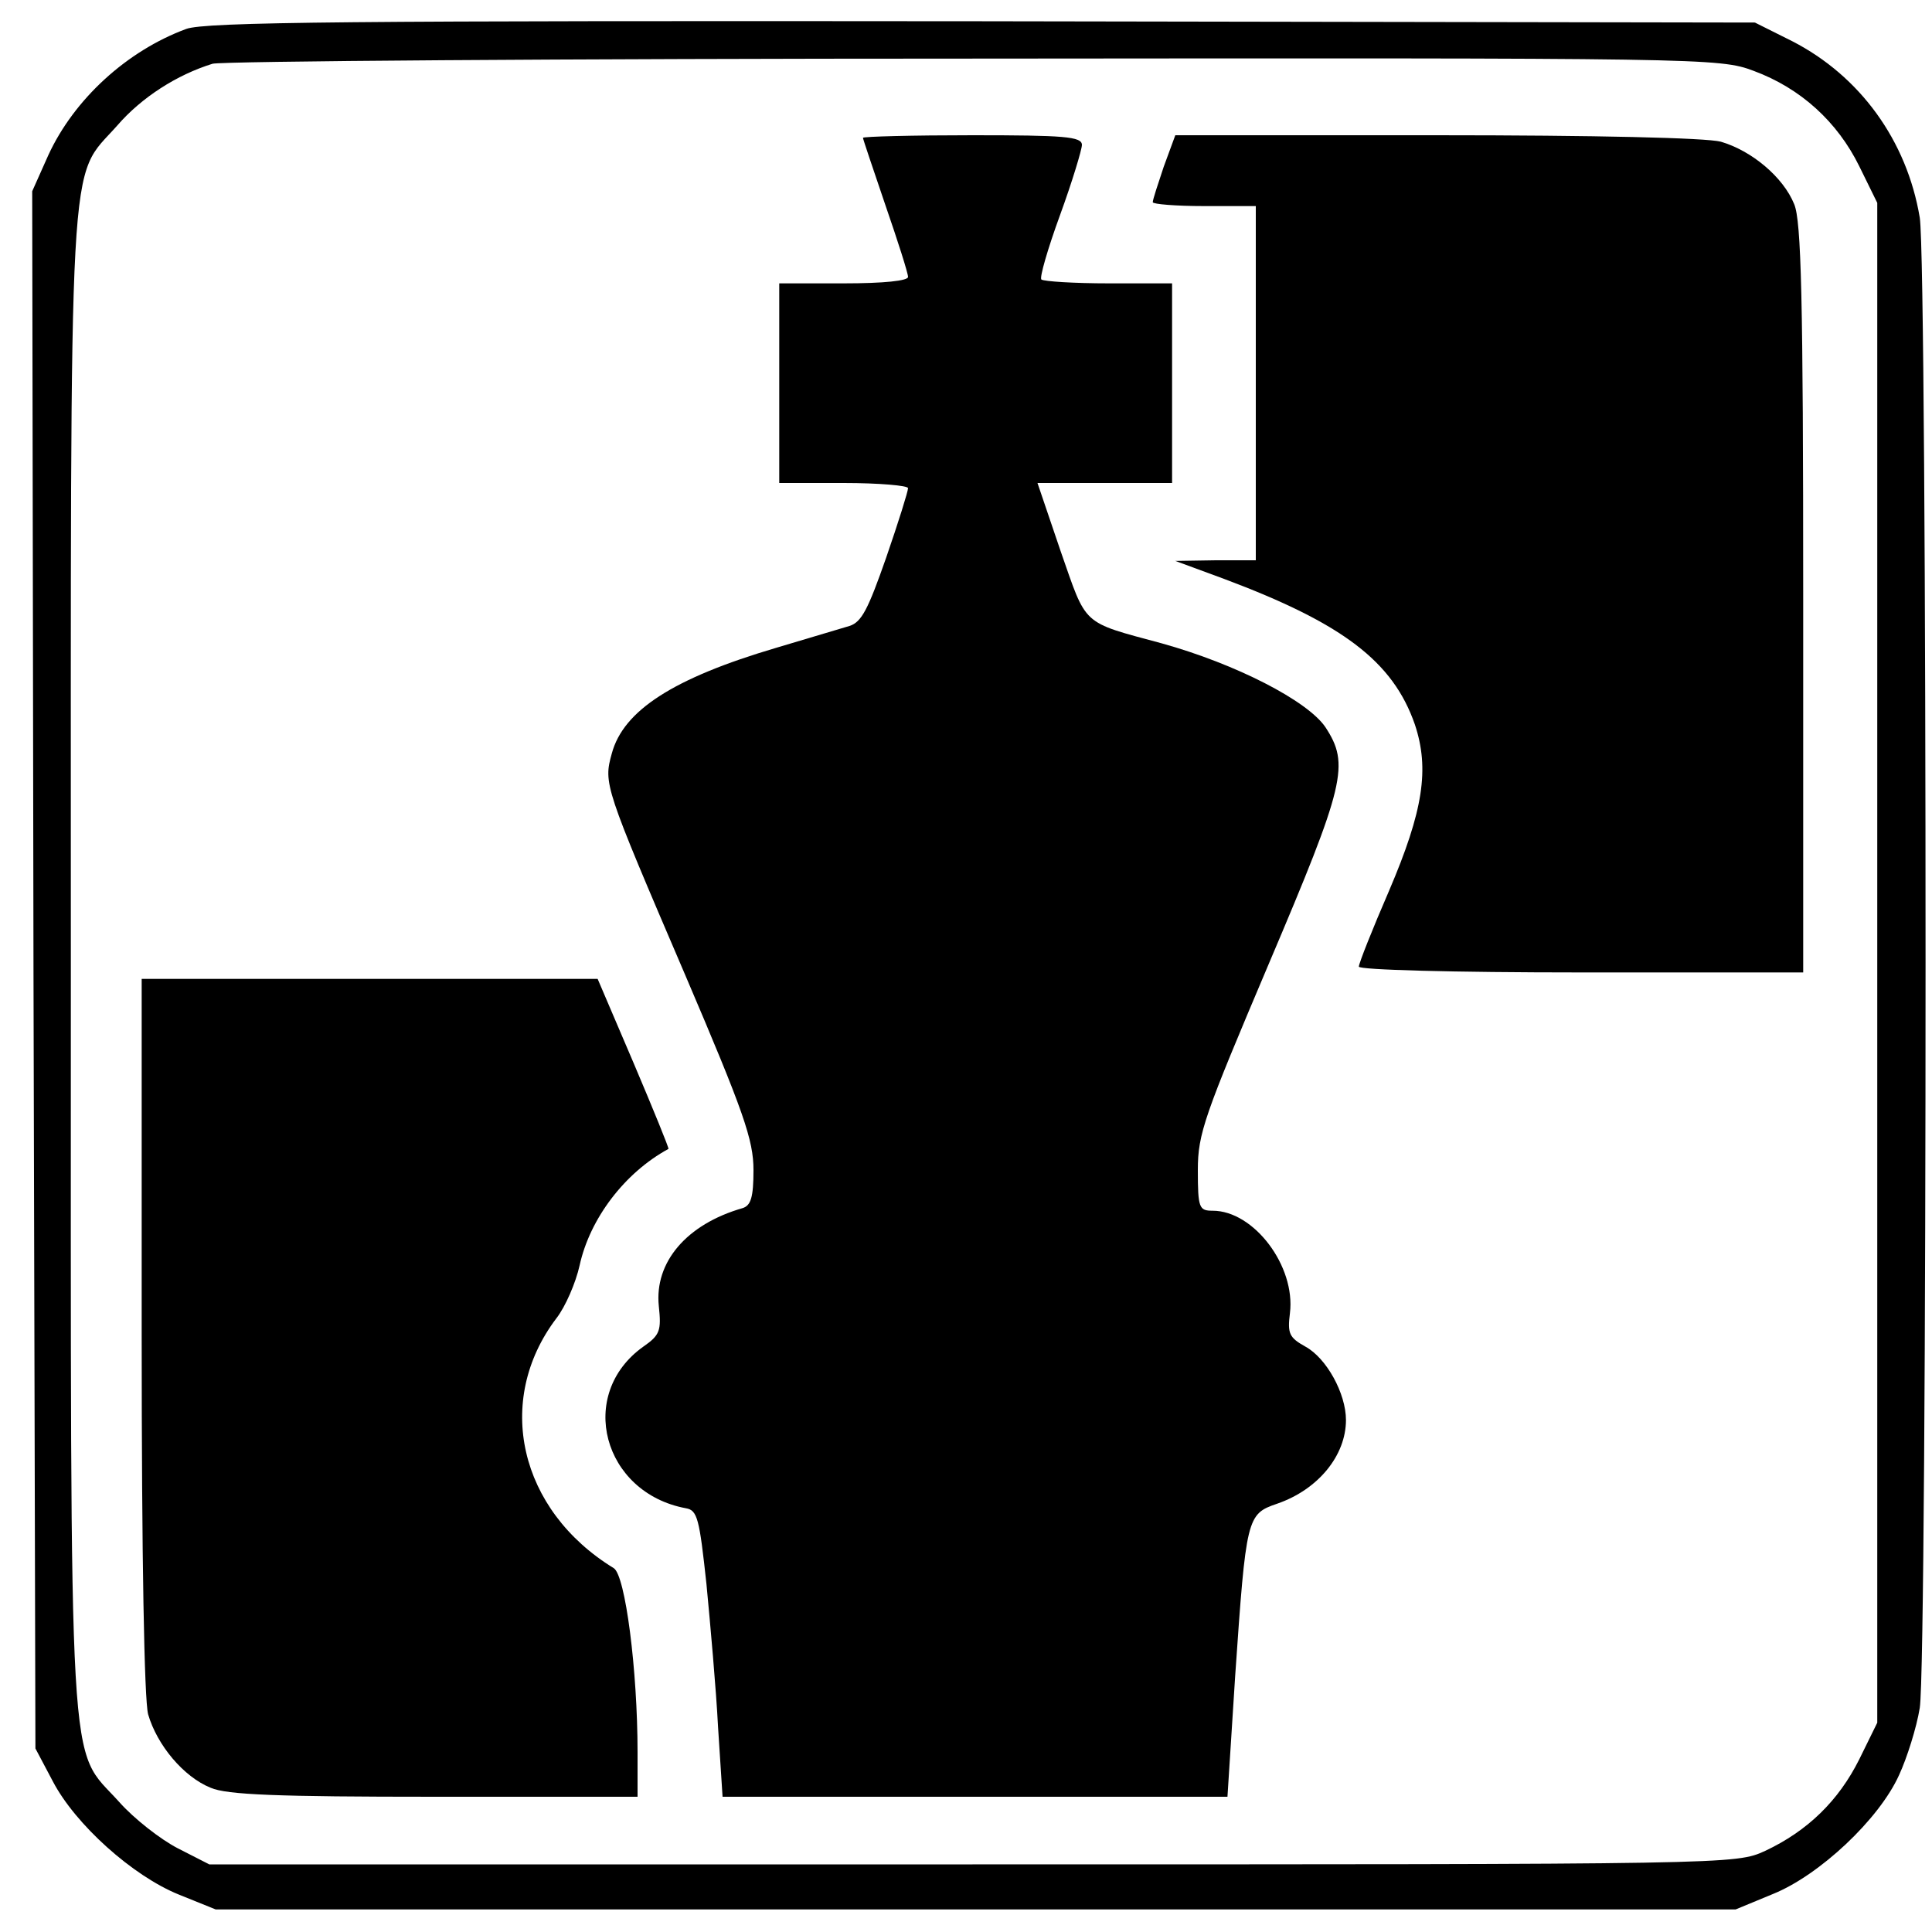
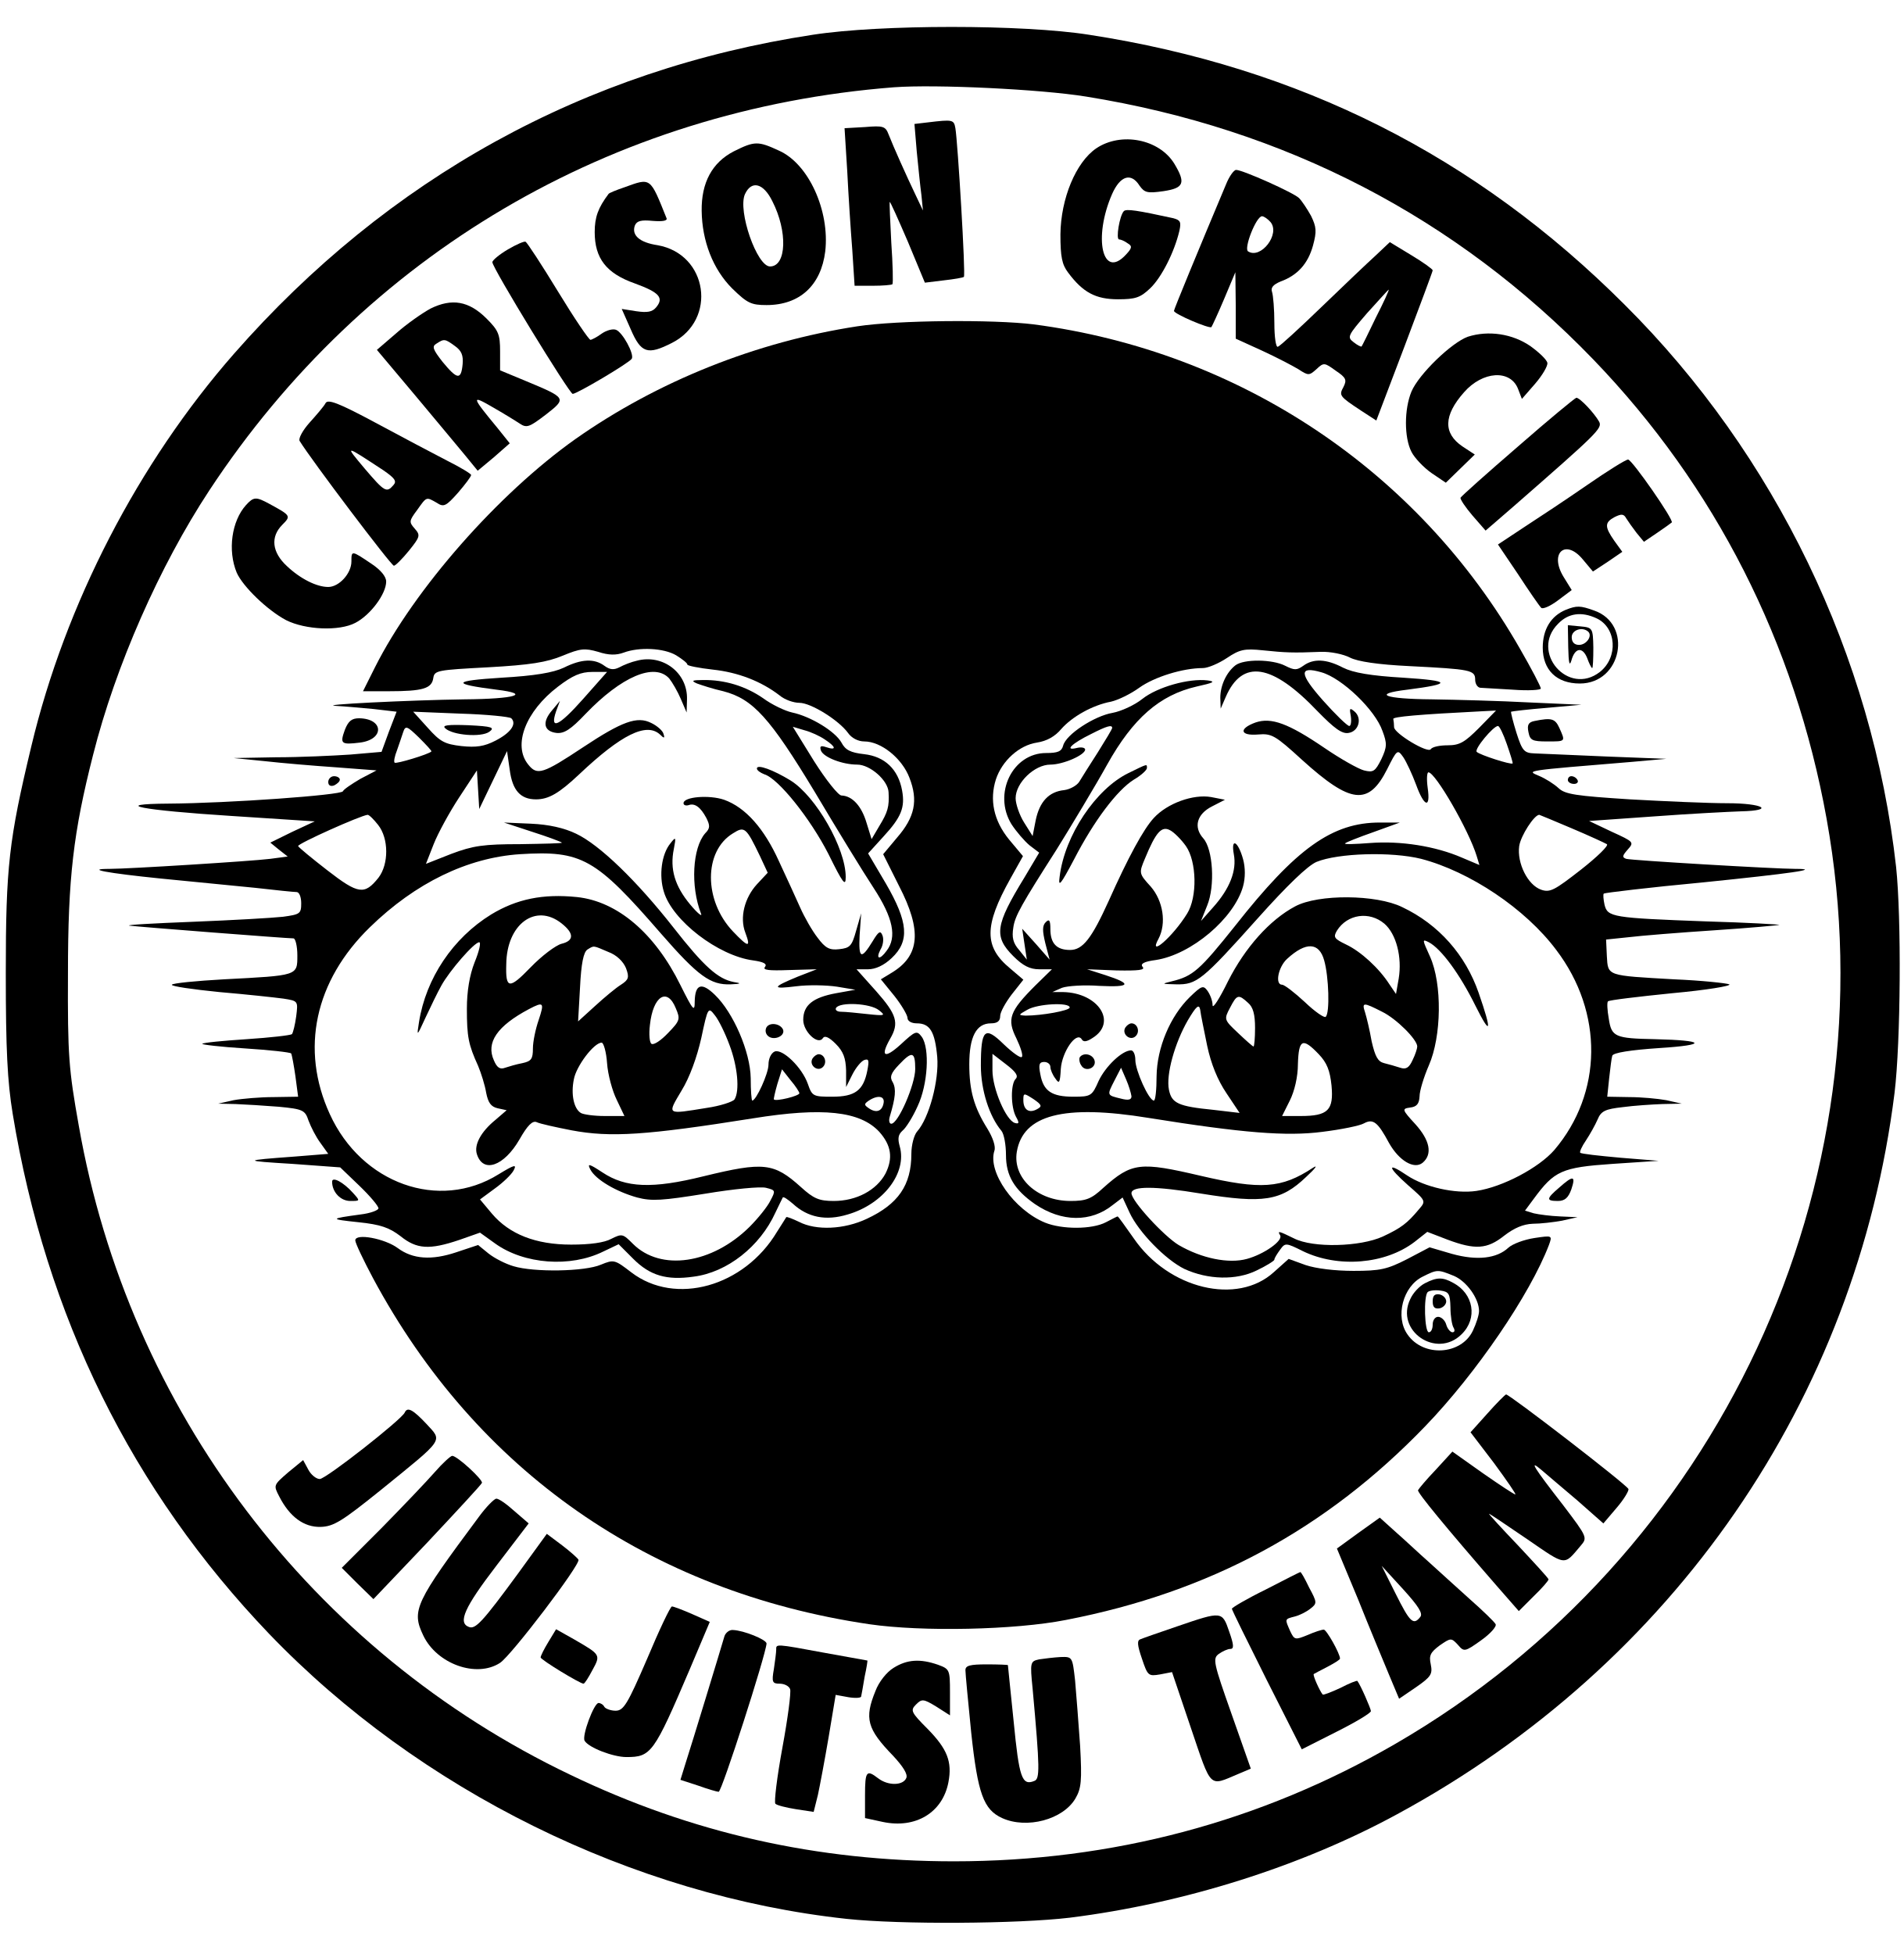
- <svg xmlns="http://www.w3.org/2000/svg" version="1.0" width="300pt" height="300pt" viewBox="0 0 300 300" preserveAspectRatio="xMidYMid meet">
-   <g transform="translate(0,300) scale(0.1,-0.1)" fill="#000000" stroke="none">
-     <path d="M289 2955 c-92 -34 -174 -109 -214 -196 l-25 -56 2 -1209 3 -1209 27 -51 c35 -67 124 -147 196 -176 l57 -23 1180 0 1180 0 58 24 c72 29 165 116 196 185 12 26 27 73 32 104 12 75 12 2239 0 2314 -20 120 -93 220 -198 274 l-58 29 -1200 2 c-981 1 -1207 -1 -1236 -12z m2434 -65 c73 -27 130 -79 164 -148 l28 -57 0 -1180 0 -1180 -28 -57 c-32 -64 -80 -111 -146 -142 -46 -21 -47 -21 -1231 -21 l-1185 0 -49 25 c-27 14 -68 46 -91 72 -80 89 -75 0 -75 1303 0 1298 -5 1213 72 1300 38 44 93 79 148 96 14 4 546 8 1182 8 1135 1 1158 1 1211 -19z" />
-     <path d="M1340 2786 c0 -2 16 -49 35 -105 19 -55 35 -105 35 -111 0 -6 -37 -10 -100 -10 l-100 0 0 -155 0 -155 100 0 c55 0 100 -4 100 -8 0 -5 -15 -53 -34 -108 -28 -80 -38 -100 -57 -106 -13 -4 -64 -19 -114 -34 -159 -47 -237 -97 -255 -164 -13 -47 -12 -50 114 -344 91 -213 106 -256 106 -303 0 -42 -4 -55 -17 -59 -87 -25 -137 -84 -130 -152 4 -38 2 -45 -24 -63 -104 -74 -63 -227 66 -251 18 -3 21 -16 32 -118 6 -63 15 -163 18 -222 l7 -108 392 0 392 0 12 188 c17 246 18 251 65 267 64 22 107 75 107 130 0 41 -30 96 -63 114 -25 14 -28 20 -24 52 9 73 -56 159 -120 159 -21 0 -23 4 -23 63 0 57 10 84 110 320 119 280 126 310 88 368 -28 41 -139 98 -254 130 -126 34 -116 26 -157 143 l-36 106 104 0 105 0 0 155 0 155 -98 0 c-54 0 -101 3 -105 6 -3 3 10 48 29 100 19 52 34 102 34 109 0 13 -28 15 -170 15 -93 0 -170 -2 -170 -4z" />
-     <path d="M1807 2741 c-9 -27 -17 -51 -17 -55 0 -3 36 -6 80 -6 l80 0 0 -275 0 -275 -62 0 -63 -1 76 -28 c184 -69 262 -128 296 -226 23 -69 13 -134 -40 -258 -26 -60 -47 -113 -47 -118 0 -5 147 -9 345 -9 l345 0 0 580 c0 468 -3 587 -14 613 -17 42 -66 83 -114 97 -23 6 -194 10 -442 10 l-405 0 -18 -49z" />
-     <path d="M220 928 c0 -350 4 -567 10 -590 14 -48 55 -97 97 -114 25 -11 104 -14 348 -14 l315 0 0 69 c0 128 -19 275 -37 286 -147 90 -186 260 -89 388 14 18 30 55 36 82 16 73 70 144 138 181 1 1 -23 60 -54 133 l-56 131 -354 0 -354 0 0 -552z" />
+ <svg xmlns="http://www.w3.org/2000/svg" version="1.0" width="493pt" height="506pt" viewBox="0 0 493 506" preserveAspectRatio="xMidYMid meet">
+   <g transform="translate(0,506) scale(0.1,-0.1)" fill="#000000" stroke="none">
+     <path d="M2105 4970 c-591 -90 -1100 -371 -1499 -826 -248 -283 -437 -648 -525 -1017 -58 -242 -66 -311 -66 -587 0 -197 4 -280 18 -365 86 -523 308 -974 664 -1346 389 -405 942 -678 1495 -738 139 -15 444 -13 578 3 296 37 600 133 848 268 716 388 1189 1074 1288 1868 16 132 18 453 4 585 -61 546 -313 1068 -703 1456 -386 386 -842 615 -1387 699 -171 27 -540 27 -715 0z m707 -160 c516 -83 959 -313 1314 -681 316 -328 522 -734 604 -1189 171 -947 -279 -1911 -1117 -2396 -349 -202 -733 -304 -1143 -304 -354 0 -679 73 -993 224 -670 320 -1144 946 -1273 1681 -26 146 -29 181 -28 395 0 247 14 365 65 565 58 230 172 489 301 685 402 611 1041 987 1773 1044 108 8 379 -5 497 -24z" />
+     <path d="M2402 4743 l-34 -4 6 -72 c4 -40 9 -90 12 -112 l4 -40 -19 40 c-23 48 -58 126 -70 157 -8 21 -14 23 -61 19 l-53 -3 7 -112 c3 -61 9 -153 13 -203 l6 -93 47 0 c26 0 49 2 51 4 2 3 1 51 -3 108 -3 57 -5 104 -4 105 1 2 22 -45 47 -103 l44 -106 49 6 c27 3 50 7 52 9 5 4 -16 351 -22 385 -4 22 -6 23 -72 15z" />
+     <path d="M2839 4676 c-53 -36 -92 -130 -93 -223 0 -58 4 -78 20 -99 38 -51 71 -69 129 -69 45 0 58 4 84 29 29 28 62 93 75 148 5 23 3 28 -16 33 -92 20 -122 25 -128 18 -11 -12 -21 -73 -12 -73 4 0 14 -4 22 -10 12 -7 12 -12 -4 -29 -61 -67 -86 43 -36 157 21 47 49 56 71 21 13 -18 20 -20 62 -14 53 8 58 21 28 71 -39 64 -138 83 -202 40z" />
+     <path d="M1900 4668 c-56 -29 -84 -81 -83 -154 1 -78 29 -151 79 -201 39 -38 49 -43 89 -43 86 0 141 51 152 139 12 105 -43 227 -120 261 -54 25 -63 25 -117 -2z m100 -129 c40 -78 37 -169 -6 -169 -34 0 -84 144 -65 187 17 37 48 29 71 -18z" />
+     <path d="M3175 4583 c-74 -176 -135 -324 -135 -328 0 -8 92 -47 97 -42 2 3 17 35 33 73 l29 69 1 -86 0 -86 68 -31 c37 -17 79 -39 94 -48 26 -17 28 -17 47 0 19 18 21 17 50 -4 27 -18 29 -24 20 -42 -12 -22 -11 -24 45 -61 l40 -26 73 192 c40 106 73 194 73 197 0 3 -25 21 -55 39 l-56 34 -36 -34 c-21 -19 -84 -79 -141 -134 -57 -55 -107 -101 -113 -103 -5 -2 -9 25 -9 61 0 36 -3 72 -6 81 -4 11 3 19 22 27 44 16 71 46 84 93 10 37 9 48 -5 77 -10 18 -24 39 -31 46 -14 14 -146 73 -163 73 -6 0 -18 -17 -26 -37z m115 -98 c26 -31 -25 -97 -58 -76 -12 7 21 91 36 91 5 0 15 -7 22 -15z m273 -247 c-19 -40 -36 -74 -37 -75 -1 -2 -11 3 -21 11 -17 13 -15 17 35 75 30 33 55 61 56 61 2 0 -13 -33 -33 -72z" />
+     <path d="M1617 4575 c-21 -7 -40 -15 -41 -17 -27 -36 -36 -60 -36 -99 0 -68 30 -107 104 -133 63 -23 76 -37 55 -62 -10 -12 -23 -14 -51 -10 l-38 6 23 -52 c27 -63 44 -68 107 -36 118 60 93 230 -37 253 -47 7 -68 26 -59 51 5 12 16 15 46 12 25 -2 39 0 36 7 -43 107 -40 105 -109 80z" />
+     <path d="M1315 4414 c-22 -13 -40 -28 -40 -33 0 -15 199 -340 208 -341 11 0 146 80 153 91 7 12 -24 69 -41 75 -8 3 -24 -1 -37 -10 -12 -9 -26 -16 -29 -16 -4 0 -42 56 -84 125 -42 69 -80 127 -84 129 -3 2 -24 -7 -46 -20z" />
+     <path d="M1115 4261 c-22 -12 -62 -40 -89 -64 l-50 -43 100 -119 c54 -65 113 -135 130 -156 l31 -38 42 35 41 36 -32 40 c-68 82 -68 86 -13 54 28 -16 59 -35 71 -43 18 -12 25 -9 67 23 55 43 55 43 -53 88 l-65 27 0 49 c0 44 -4 54 -35 85 -46 46 -90 53 -145 26z m63 -97 c17 -12 22 -24 20 -47 -4 -42 -14 -40 -52 6 -25 32 -28 40 -16 47 20 13 22 13 48 -6z" />
+     <path d="M2220 4215 c-261 -40 -517 -142 -730 -292 -199 -141 -417 -388 -519 -591 l-31 -62 67 0 c88 0 111 7 115 34 3 20 10 21 142 28 109 6 152 13 193 30 46 19 57 20 92 10 27 -9 47 -9 66 -2 40 15 104 12 136 -7 16 -10 29 -20 29 -24 0 -3 30 -9 66 -13 65 -7 125 -30 173 -67 13 -11 36 -19 51 -19 30 0 102 -45 126 -78 9 -13 26 -22 42 -22 44 0 98 -44 117 -94 23 -59 14 -102 -32 -155 l-36 -43 41 -82 c60 -116 54 -181 -19 -225 l-28 -17 35 -43 c19 -24 34 -50 34 -57 0 -8 10 -14 24 -14 34 0 47 -21 53 -87 5 -61 -21 -158 -52 -193 -8 -9 -15 -35 -15 -58 0 -81 -34 -130 -115 -168 -59 -28 -132 -31 -176 -8 -17 8 -32 14 -33 12 -1 -2 -12 -19 -24 -38 -85 -142 -263 -192 -377 -105 -43 33 -45 34 -79 20 -42 -18 -173 -20 -226 -4 -21 6 -50 21 -65 33 l-27 22 -57 -19 c-63 -21 -112 -18 -151 11 -34 25 -110 39 -110 20 0 -7 21 -51 46 -98 268 -499 716 -812 1285 -896 137 -20 377 -15 509 11 373 72 674 235 931 502 132 137 271 341 320 469 9 25 9 25 -38 18 -26 -4 -56 -15 -67 -25 -30 -28 -81 -34 -146 -16 l-58 17 -59 -31 c-51 -26 -69 -30 -138 -30 -48 0 -97 6 -124 15 l-44 16 -38 -34 c-95 -87 -273 -44 -363 87 -22 31 -40 57 -42 57 -1 0 -15 -7 -30 -15 -36 -19 -114 -19 -158 -1 -80 33 -149 131 -131 186 4 11 -4 34 -18 57 -35 56 -47 99 -47 167 0 71 18 106 56 106 17 0 24 6 24 19 0 10 14 35 30 56 l30 38 -34 29 c-68 56 -68 110 0 232 l33 59 -36 43 c-40 49 -51 103 -34 156 16 48 60 88 106 95 26 4 47 16 63 35 28 32 81 62 129 71 18 4 51 20 73 36 39 28 113 51 165 51 13 0 41 12 62 26 33 22 45 25 93 20 58 -6 77 -7 150 -4 25 1 59 -6 76 -15 20 -10 71 -18 155 -22 157 -8 169 -10 169 -35 0 -11 6 -20 13 -21 6 0 45 -3 85 -5 39 -3 72 -1 72 3 0 5 -24 51 -54 103 -264 462 -727 770 -1259 840 -105 13 -352 11 -457 -5z m1545 -2459 c33 -14 65 -59 65 -91 0 -10 -7 -32 -16 -51 -30 -63 -128 -69 -169 -10 -33 46 -12 125 39 150 38 19 39 19 81 2z" />
+     <path d="M3690 1737 c-14 -7 -31 -25 -38 -41 -40 -82 68 -156 133 -91 42 41 31 105 -22 133 -27 15 -42 15 -73 -1z m66 -63 c0 -22 4 -46 8 -52 4 -7 3 -12 -3 -12 -5 0 -13 9 -16 20 -3 11 -13 20 -21 20 -8 0 -14 -9 -14 -20 0 -11 -4 -20 -10 -20 -11 0 -14 93 -3 104 4 4 19 6 33 4 22 -3 25 -8 26 -44z" />
+     <path d="M3710 1690 c0 -15 5 -20 18 -18 9 2 17 10 17 18 0 8 -8 16 -17 18 -13 2 -18 -3 -18 -18z" />
+     <path d="M3801 4188 c-42 -15 -127 -97 -146 -142 -19 -46 -19 -119 0 -156 8 -16 32 -41 52 -55 l37 -25 38 37 37 36 -32 21 c-50 34 -49 80 4 140 48 55 120 60 140 9 l10 -26 34 39 c19 22 33 46 32 54 -1 8 -21 27 -43 43 -47 33 -110 42 -163 25z" />
+     <path d="M843 4016 c-4 -8 -23 -30 -41 -50 -18 -20 -30 -42 -26 -48 30 -49 237 -323 244 -323 4 0 22 18 39 39 29 36 30 40 15 57 -15 17 -15 20 6 48 25 35 23 35 51 19 18 -12 24 -9 55 26 19 22 34 42 34 46 0 3 -28 20 -62 37 -35 18 -118 62 -185 98 -97 52 -124 62 -130 51z m150 -174 c29 -20 35 -28 26 -38 -18 -21 -23 -18 -75 43 -52 62 -53 62 49 -5z" />
+     <path d="M3930 3903 c-80 -69 -146 -128 -148 -132 -1 -4 13 -25 31 -46 l34 -39 74 64 c215 188 229 201 220 218 -13 23 -50 62 -59 62 -4 -1 -72 -57 -152 -127z" />
+     <path d="M4110 3804 c-52 -36 -126 -85 -163 -109 l-68 -45 52 -77 c28 -43 55 -82 60 -87 4 -4 23 4 43 19 l36 27 -21 34 c-38 62 5 100 50 45 l26 -31 38 25 38 26 -21 29 c-25 36 -25 47 1 61 18 9 24 8 30 -3 5 -8 17 -25 27 -38 l19 -23 34 23 c19 13 36 25 38 27 7 5 -103 163 -113 163 -6 0 -54 -30 -106 -66z" />
+     <path d="M637 3752 c-37 -41 -48 -117 -24 -175 16 -36 79 -97 128 -123 50 -25 137 -29 179 -7 39 20 80 75 80 107 0 13 -14 30 -38 46 -52 35 -52 35 -52 6 0 -31 -32 -66 -60 -66 -30 0 -72 21 -107 54 -39 36 -43 76 -12 107 23 23 22 24 -33 54 -35 19 -41 19 -61 -3z" />
+     <path d="M4055 3481 c-39 -16 -60 -51 -60 -98 0 -58 36 -93 96 -93 109 0 138 154 37 189 -36 13 -45 13 -73 2z m79 -22 c52 -24 57 -101 9 -139 -82 -64 -182 52 -108 125 26 27 60 32 99 14z" />
+     <path d="M4061 3383 c1 -39 3 -50 8 -34 9 34 29 37 41 7 5 -14 11 -26 13 -26 2 0 3 24 3 53 -1 51 -2 52 -34 55 l-32 3 1 -58z m52 41 c11 -11 -5 -34 -24 -34 -12 0 -19 7 -19 20 0 19 28 28 43 14z" />
+     <path d="M1649 3349 c-14 -3 -34 -11 -45 -17 -14 -7 -24 -7 -39 4 -26 19 -59 18 -105 -5 -28 -13 -75 -21 -162 -26 -127 -8 -130 -16 -12 -31 91 -11 49 -24 -84 -25 -140 -2 -388 -14 -331 -17 20 -1 63 -5 96 -8 l60 -7 -20 -52 -19 -52 -81 -7 c-45 -3 -131 -7 -192 -7 l-110 -2 80 -8 c44 -5 127 -12 185 -16 l105 -8 -42 -22 c-22 -13 -43 -27 -45 -32 -3 -10 -297 -31 -451 -32 -154 -1 -72 -17 163 -32 l215 -14 -58 -27 -57 -28 22 -18 23 -18 -45 -6 c-47 -6 -367 -26 -416 -26 -66 0 -6 -11 132 -25 82 -8 192 -19 244 -24 52 -6 101 -11 108 -11 7 0 12 -13 12 -29 0 -27 -3 -29 -47 -35 -27 -3 -131 -9 -233 -13 -102 -4 -176 -8 -165 -10 22 -3 408 -33 425 -33 5 0 10 -20 10 -44 0 -53 2 -52 -190 -62 -72 -4 -133 -10 -135 -14 -2 -4 53 -12 123 -19 70 -6 144 -14 166 -17 38 -6 38 -6 33 -46 -3 -22 -8 -42 -11 -46 -4 -3 -56 -9 -117 -13 -61 -4 -113 -9 -115 -12 -3 -2 47 -8 111 -12 63 -4 117 -10 119 -13 2 -4 7 -31 11 -59 l7 -53 -64 -1 c-34 0 -81 -4 -103 -8 l-40 -9 45 -1 c25 -1 75 -4 112 -7 63 -6 68 -9 77 -36 6 -16 19 -42 31 -58 l20 -28 -87 -7 c-136 -10 -136 -11 -5 -19 l123 -9 50 -48 c27 -26 49 -52 49 -58 0 -5 -21 -13 -47 -16 -80 -11 -80 -12 -5 -20 58 -6 80 -14 109 -36 42 -34 75 -36 152 -10 l54 19 39 -28 c75 -54 195 -63 280 -21 l40 19 38 -38 c43 -43 86 -56 156 -46 87 11 172 78 212 166 9 19 18 37 19 39 2 3 13 -5 26 -16 39 -36 86 -45 142 -28 93 27 154 108 135 176 -6 21 -4 31 7 41 9 7 27 36 39 63 27 57 32 150 11 180 -13 17 -16 16 -55 -20 -42 -38 -53 -31 -27 15 24 41 17 63 -36 123 l-51 57 30 0 c19 0 41 10 61 29 47 44 43 93 -15 193 l-46 78 40 44 c46 50 56 75 48 119 -10 55 -45 88 -98 94 -36 4 -49 11 -59 30 -16 29 -80 68 -128 78 -18 4 -52 20 -75 37 -45 31 -99 48 -156 47 -28 0 -31 -2 -15 -9 11 -4 41 -14 68 -20 77 -20 121 -69 237 -261 57 -96 125 -207 152 -248 51 -78 61 -128 34 -163 -18 -25 -29 -22 -16 3 7 11 9 28 5 37 -5 13 -10 10 -25 -15 -30 -49 -37 -46 -34 15 l4 57 -13 -45 c-11 -40 -16 -45 -44 -48 -25 -3 -36 3 -56 30 -14 18 -34 53 -45 78 -11 25 -36 79 -55 120 -38 84 -86 139 -142 159 -38 13 -105 8 -105 -9 0 -5 6 -7 13 -5 16 6 31 -5 46 -33 10 -20 10 -27 -3 -40 -33 -38 -38 -137 -11 -207 5 -11 -8 -1 -28 23 -39 47 -53 91 -42 144 6 31 5 32 -9 14 -23 -28 -30 -83 -17 -125 22 -75 141 -166 231 -178 28 -4 37 -9 31 -17 -7 -8 10 -10 62 -8 l72 2 -49 -19 c-68 -28 -68 -33 -4 -25 31 4 78 3 105 -1 l48 -8 -50 -9 c-60 -11 -85 -31 -85 -69 0 -31 39 -67 51 -47 5 7 16 2 33 -15 20 -20 26 -37 27 -69 l0 -43 16 32 c9 18 23 35 31 38 12 4 13 -1 8 -27 -10 -52 -32 -68 -91 -68 -49 0 -52 1 -63 33 -15 43 -66 92 -86 84 -9 -4 -16 -18 -16 -34 0 -23 -32 -93 -42 -93 -2 0 -4 26 -4 58 -1 68 -45 170 -93 216 -34 33 -51 28 -52 -17 0 -29 -4 -24 -37 42 -66 134 -163 217 -268 228 -88 9 -156 -5 -222 -45 -99 -61 -169 -165 -187 -279 -6 -38 -6 -38 17 12 13 28 31 65 41 83 21 38 85 112 98 112 5 0 0 -23 -12 -52 -13 -33 -20 -75 -20 -120 0 -73 4 -93 29 -148 8 -19 18 -51 21 -70 5 -25 12 -36 30 -40 l23 -5 -29 -25 c-38 -31 -56 -65 -48 -89 16 -50 70 -31 110 38 21 37 34 50 45 45 8 -4 49 -13 90 -21 101 -19 193 -13 470 31 180 29 277 19 327 -35 31 -35 36 -68 16 -108 -23 -43 -75 -71 -134 -71 -38 0 -52 6 -85 36 -70 63 -96 66 -252 28 -133 -33 -202 -30 -262 10 -35 23 -40 24 -31 7 14 -26 67 -57 121 -72 38 -10 65 -8 177 10 72 12 143 19 157 15 24 -6 25 -7 11 -33 -7 -15 -32 -46 -54 -68 -97 -96 -230 -116 -302 -44 -26 26 -28 27 -56 13 -18 -10 -55 -15 -104 -15 -92 0 -160 27 -205 80 l-31 37 38 28 c21 15 43 36 49 47 9 17 2 15 -39 -10 -154 -96 -355 -24 -437 156 -77 168 -39 345 104 484 118 115 253 180 388 189 161 10 196 -10 366 -206 96 -110 128 -133 180 -131 27 1 29 3 8 6 -41 8 -77 40 -156 141 -95 121 -191 214 -252 243 -31 15 -71 24 -117 26 l-70 3 73 -24 c41 -13 75 -26 77 -28 2 -2 -47 -3 -108 -4 -95 0 -122 -4 -178 -25 l-66 -26 20 51 c11 28 41 83 66 121 l46 70 3 -50 3 -50 36 75 36 75 7 -49 c7 -53 28 -76 68 -76 33 0 60 16 112 65 109 103 174 135 209 103 11 -11 13 -10 9 2 -2 8 -17 21 -32 28 -36 18 -75 4 -176 -63 -104 -69 -119 -74 -142 -45 -41 50 -7 138 77 202 38 29 59 38 89 38 l38 0 -62 -70 c-63 -71 -87 -82 -70 -32 l10 27 -20 -24 c-27 -31 -22 -55 11 -59 20 -2 37 9 75 49 93 97 179 134 217 92 8 -10 22 -34 30 -53 l15 -35 1 34 c2 69 -63 118 -130 100z m-325 -149 c15 -15 -2 -38 -41 -58 -29 -15 -50 -18 -88 -14 -43 5 -55 11 -87 47 l-38 42 123 -5 c67 -2 126 -8 131 -12z m-207 -86 c-6 -7 -92 -33 -95 -29 -3 2 0 17 6 32 5 15 13 37 16 47 6 18 10 16 41 -14 19 -19 34 -35 32 -36z m1019 31 c29 -19 31 -29 4 -20 -15 5 -18 3 -14 -9 7 -17 55 -36 94 -36 33 0 80 -41 81 -72 2 -37 -2 -51 -24 -87 l-20 -34 -13 42 c-13 44 -37 70 -65 71 -8 0 -40 40 -71 89 l-55 89 30 -9 c16 -4 40 -15 53 -24z m-1157 -221 c28 -35 28 -102 1 -137 -36 -45 -52 -43 -132 19 -40 31 -74 59 -76 63 -2 6 161 79 180 81 4 0 16 -12 27 -26z m989 -81 l20 -43 -28 -30 c-32 -35 -45 -86 -30 -125 15 -40 8 -39 -32 3 -76 80 -76 208 0 254 30 19 34 16 70 -59z m-514 -174 c33 -26 33 -45 0 -53 -15 -4 -51 -31 -80 -61 -56 -58 -65 -56 -63 8 1 104 76 159 143 106z m121 -74 c22 -8 39 -25 46 -42 9 -24 7 -30 -13 -43 -13 -8 -43 -33 -67 -55 l-44 -40 5 88 c3 62 9 91 19 98 18 11 14 11 54 -6z m175 -146 c12 -28 11 -32 -20 -64 -18 -19 -37 -32 -43 -28 -5 3 -7 25 -4 49 8 75 45 98 67 43z m-355 -30 c-8 -23 -15 -56 -15 -74 0 -27 -4 -33 -27 -38 -16 -3 -36 -9 -45 -12 -13 -5 -21 0 -29 19 -21 46 8 89 91 133 38 20 40 17 25 -28z m881 25 c18 -14 16 -15 -30 -10 -27 3 -57 6 -68 6 -11 0 -16 5 -13 10 10 16 89 12 111 -6z m-387 -90 c21 -55 27 -119 13 -141 -4 -6 -37 -17 -72 -22 -105 -17 -103 -19 -65 45 21 34 40 87 51 136 17 80 18 81 35 59 10 -12 27 -47 38 -77z m-317 -47 c2 -30 14 -73 25 -95 l20 -42 -51 0 c-28 0 -56 4 -62 8 -18 11 -26 48 -18 87 6 34 52 95 72 95 5 0 12 -24 14 -53z m798 -15 c0 -40 -44 -142 -62 -142 -5 0 -7 8 -4 18 15 50 17 72 8 89 -9 14 -5 24 16 46 34 36 42 34 42 -11z m-300 -63 c0 -7 -61 -22 -66 -16 -1 1 3 19 9 40 l12 38 22 -28 c13 -15 23 -31 23 -34z m218 -26 c-4 -21 -19 -26 -38 -13 -13 9 -13 11 0 20 23 15 42 12 38 -7z" />
+     <path d="M1153 3174 c19 -18 93 -24 114 -9 15 11 8 14 -54 17 -54 2 -69 0 -60 -8z" />
+     <path d="M3199 3337 c-23 -18 -39 -52 -39 -84 l1 -28 13 30 c43 99 120 87 238 -37 43 -44 63 -59 80 -56 27 4 36 39 15 56 -12 10 -13 8 -9 -13 2 -14 0 -25 -4 -25 -5 0 -36 30 -68 66 -62 70 -63 90 -4 73 53 -15 139 -97 158 -152 12 -32 12 -41 -3 -73 -16 -32 -21 -35 -45 -29 -15 4 -61 30 -102 58 -94 64 -138 80 -179 66 -44 -16 -40 -35 7 -31 35 3 44 -2 114 -66 126 -114 172 -119 220 -24 26 52 27 52 42 31 8 -12 23 -44 33 -71 21 -58 38 -63 30 -8 -3 22 -2 40 2 40 18 0 105 -151 125 -217 l7 -23 -45 19 c-69 30 -159 44 -238 38 -39 -3 -68 -4 -65 -1 3 3 36 16 73 29 l69 25 -52 0 c-123 0 -216 -66 -375 -268 -91 -114 -109 -130 -163 -143 -28 -7 -28 -7 11 -8 53 -1 67 10 211 171 76 85 129 136 152 146 56 23 194 27 271 8 126 -33 270 -129 350 -236 123 -162 120 -371 -5 -518 -40 -46 -134 -96 -202 -106 -55 -8 -134 10 -179 40 -53 36 -52 23 2 -25 47 -41 47 -41 28 -63 -30 -36 -46 -48 -93 -70 -59 -27 -181 -30 -230 -5 -39 19 -44 21 -36 8 8 -14 -42 -49 -86 -61 -47 -13 -117 1 -177 36 -38 23 -122 114 -122 134 0 19 60 19 181 -1 161 -26 206 -19 271 43 24 22 32 33 18 24 -82 -54 -135 -57 -290 -21 -158 37 -179 35 -253 -31 -31 -29 -45 -34 -85 -34 -85 0 -150 59 -139 127 16 96 121 124 342 88 243 -39 357 -48 449 -36 49 6 98 16 108 22 24 13 36 3 65 -51 26 -46 65 -69 87 -51 26 22 19 58 -19 100 -35 38 -35 40 -13 43 17 2 23 10 24 29 0 14 11 50 24 80 33 75 35 211 3 282 -20 44 -21 46 -3 37 32 -17 80 -82 121 -165 40 -80 43 -67 8 34 -34 98 -103 177 -198 222 -67 33 -217 34 -277 2 -66 -35 -130 -107 -174 -194 -22 -45 -40 -73 -40 -62 0 11 -6 27 -13 37 -11 15 -15 14 -46 -16 -51 -50 -85 -131 -86 -205 0 -35 -3 -63 -7 -63 -13 0 -48 78 -48 105 0 14 -5 25 -11 25 -23 0 -66 -41 -84 -79 -17 -39 -20 -41 -65 -41 -56 0 -78 14 -86 58 -5 25 -3 32 10 32 9 0 16 -6 16 -13 0 -7 6 -21 13 -30 10 -15 12 -11 14 25 3 44 40 98 54 77 4 -8 13 -7 28 3 65 40 16 117 -76 119 l-28 0 25 11 c14 5 57 8 97 5 81 -4 86 5 15 28 l-47 15 77 -3 c56 -1 74 1 67 9 -7 8 3 14 34 18 92 14 203 108 226 191 6 22 6 48 0 70 -13 47 -32 57 -24 13 8 -42 -10 -89 -54 -138 l-31 -35 16 40 c21 51 15 146 -10 174 -26 29 -17 63 23 83 l33 17 -36 7 c-46 8 -113 -16 -148 -54 -27 -29 -67 -103 -117 -215 -44 -97 -67 -127 -100 -127 -35 0 -51 17 -51 54 0 23 -3 27 -12 18 -9 -9 -9 -22 -1 -55 l11 -42 -35 40 -36 40 6 -40 6 -40 -20 25 c-16 18 -19 33 -15 58 4 30 22 61 112 202 35 56 104 171 131 220 67 120 136 180 231 202 45 10 51 13 29 16 -48 6 -130 -17 -169 -48 -20 -16 -55 -32 -77 -36 -47 -8 -121 -56 -128 -85 -4 -15 -14 -19 -44 -19 -87 0 -138 -105 -90 -184 13 -20 34 -44 47 -55 l25 -19 -38 -64 c-76 -124 -80 -153 -29 -204 25 -25 43 -34 67 -34 l33 0 -43 -42 c-67 -67 -74 -87 -49 -137 11 -23 18 -45 14 -48 -3 -4 -24 11 -47 33 -49 48 -59 39 -59 -56 0 -63 22 -131 53 -168 7 -8 12 -37 12 -63 0 -54 22 -90 75 -127 69 -47 145 -48 202 -2 l25 19 18 -39 c23 -50 93 -122 142 -146 61 -28 134 -30 187 -4 25 12 46 25 46 28 0 4 7 15 15 26 13 18 15 18 59 -4 91 -44 213 -34 289 24 l33 26 52 -20 c72 -27 103 -25 147 10 26 20 49 30 74 31 20 0 54 4 76 8 l40 9 -45 2 c-25 1 -55 5 -68 8 l-23 7 23 31 c53 72 72 81 203 90 l120 8 -99 8 c-55 5 -102 10 -104 13 -2 2 4 16 15 32 10 15 24 40 30 54 9 22 20 27 65 32 29 4 76 7 103 8 l50 1 -40 9 c-22 4 -65 8 -96 8 l-57 1 5 48 c3 26 6 52 8 58 2 8 48 15 122 20 126 8 120 20 -12 23 -103 2 -112 6 -119 53 -4 22 -5 43 -2 45 2 3 77 12 166 21 88 8 155 19 148 23 -7 3 -71 10 -143 13 -175 10 -171 8 -174 60 l-2 43 58 6 c32 4 132 12 223 18 91 6 166 13 168 14 1 1 -84 6 -190 9 -243 9 -255 11 -263 43 -3 14 -4 27 -2 29 2 2 118 16 257 29 226 23 311 35 239 35 -52 0 -425 22 -438 26 -11 4 -10 8 4 24 17 19 16 20 -41 46 l-59 28 170 12 c94 7 194 12 223 13 90 2 58 21 -35 21 -49 0 -162 5 -252 10 -140 9 -168 13 -185 29 -12 11 -34 25 -51 32 -33 14 -39 13 240 36 l90 8 -155 6 c-85 4 -169 7 -186 8 -27 1 -32 6 -47 53 -9 29 -15 53 -14 55 2 1 43 6 93 10 l89 8 -135 6 c-74 4 -188 7 -252 8 -124 1 -156 14 -64 25 117 15 115 23 -9 31 -86 5 -131 13 -157 26 -44 23 -77 24 -103 5 -17 -12 -23 -12 -47 0 -33 17 -107 18 -129 1z m631 -162 c-37 -37 -50 -45 -81 -45 -21 0 -40 -4 -44 -10 -7 -12 -95 41 -95 57 0 7 -1 16 -2 21 -3 6 69 12 227 20 l39 2 -44 -45z m-950 0 c0 -3 -17 -31 -37 -63 -20 -31 -42 -66 -48 -76 -6 -10 -24 -20 -39 -22 -40 -4 -64 -30 -74 -78 l-8 -41 -22 35 c-12 19 -22 48 -22 63 0 40 49 87 90 87 33 0 90 25 90 39 0 5 -10 7 -22 4 -33 -8 -12 12 37 36 41 21 55 25 55 16z m1022 -42 c9 -26 16 -48 15 -50 -4 -4 -85 22 -93 30 -7 7 43 67 55 67 4 0 14 -21 23 -47z m168 -218 c45 -19 86 -38 91 -41 6 -3 -25 -33 -67 -66 -68 -53 -80 -60 -103 -52 -35 12 -63 69 -57 113 4 27 39 81 52 81 1 0 39 -16 84 -35z m-999 -46 c28 -40 30 -132 3 -175 -37 -60 -102 -116 -74 -65 21 40 12 98 -20 135 -31 34 -31 35 -15 73 28 68 43 85 65 73 10 -5 29 -24 41 -41z m514 -201 c31 -27 46 -87 37 -142 l-7 -40 -17 25 c-27 42 -74 85 -112 103 -31 15 -34 19 -24 36 27 43 84 51 123 18z m-156 -95 c12 -42 15 -136 4 -146 -3 -4 -28 13 -54 38 -27 25 -53 45 -59 45 -19 0 -10 46 13 67 49 45 83 43 96 -4z m-197 -110 c13 -11 18 -30 18 -65 0 -26 -2 -48 -4 -48 -2 0 -20 16 -40 35 -36 34 -37 35 -21 65 18 35 22 36 47 13z m-462 -12 c0 -8 -72 -21 -114 -21 -20 1 -19 2 4 15 27 16 110 20 110 6z m356 -99 c10 -47 27 -89 50 -123 l34 -51 -68 8 c-91 9 -108 17 -115 52 -8 39 15 121 49 180 22 37 29 43 32 27 1 -11 10 -53 18 -93z m453 88 c37 -18 91 -72 91 -90 0 -5 -5 -21 -12 -35 -9 -20 -17 -25 -32 -20 -12 4 -30 9 -42 12 -16 4 -23 17 -32 56 -5 29 -13 62 -17 75 -9 27 -5 27 44 2z m-164 -110 c21 -22 29 -42 33 -81 6 -64 -9 -79 -80 -79 l-48 0 20 40 c12 24 21 61 21 95 2 64 12 69 54 25z m-785 -64 c-13 -13 -13 -72 1 -98 9 -16 8 -19 -3 -16 -23 7 -58 89 -58 136 l0 43 35 -27 c25 -19 33 -30 25 -38z m300 -45 c0 -9 -8 -11 -27 -6 -37 9 -37 8 -17 47 l17 33 13 -30 c7 -16 13 -36 14 -44z m-244 -33 c-21 -12 -36 -2 -36 23 0 19 1 19 26 3 22 -15 23 -19 10 -26z" />
+     <path d="M893 3170 c-13 -36 -10 -39 39 -33 64 8 62 62 -2 63 -19 0 -28 -7 -37 -30z" />
+     <path d="M3974 3193 c-16 -3 -20 -10 -16 -29 4 -21 10 -24 48 -24 49 0 48 -1 32 35 -11 24 -20 27 -64 18z" />
+     <path d="M1960 3070 c0 -5 9 -11 19 -15 37 -11 120 -116 166 -206 38 -77 45 -86 45 -60 0 74 -77 209 -143 250 -44 27 -87 43 -87 31z" />
+     <path d="M2922 3058 c-84 -41 -165 -161 -178 -268 -4 -29 2 -22 37 44 52 101 112 180 155 207 19 11 34 25 34 30 0 11 3 12 -48 -13z" />
+     <path d="M850 3035 c0 -9 6 -12 15 -9 8 4 15 10 15 15 0 5 -7 9 -15 9 -8 0 -15 -7 -15 -15z" />
+     <path d="M4060 3040 c0 -5 7 -10 16 -10 8 0 12 5 9 10 -3 6 -10 10 -16 10 -5 0 -9 -4 -9 -10z" />
+     <path d="M1985 2400 c-4 -7 -3 -16 3 -22 14 -14 45 -2 40 15 -6 16 -34 21 -43 7z" />
+     <path d="M2914 2399 c-10 -17 13 -36 27 -22 12 12 4 33 -11 33 -5 0 -12 -5 -16 -11z" />
+     <path d="M2104 2319 c-10 -17 13 -36 27 -22 12 12 4 33 -11 33 -5 0 -12 -5 -16 -11z" />
+     <path d="M2796 2322 c-2 -4 -1 -14 4 -21 11 -19 41 -6 34 14 -6 16 -29 20 -38 7z" />
+     <path d="M860 2000 c0 -27 22 -50 47 -50 26 0 26 0 7 21 -25 28 -54 43 -54 29z" />
+     <path d="M4038 1985 c-34 -29 -35 -35 -4 -35 18 0 27 8 35 30 12 36 5 37 -31 5z" />
+     <path d="M3852 1400 l-44 -49 61 -80 c33 -45 58 -81 55 -81 -3 0 -41 25 -84 55 l-79 56 -43 -47 c-24 -25 -44 -49 -46 -53 -2 -6 71 -95 205 -249 l56 -64 38 38 c22 21 39 41 39 44 0 3 -36 42 -79 88 -43 45 -77 82 -75 82 2 0 46 -30 99 -66 102 -70 94 -69 138 -17 18 21 18 22 -45 105 -77 99 -90 120 -57 92 13 -11 55 -47 93 -79 l68 -60 34 40 c19 22 32 44 31 49 -4 11 -309 246 -317 245 -3 -1 -25 -23 -48 -49z" />
+     <path d="M1048 1402 c-8 -18 -204 -172 -220 -172 -9 0 -23 11 -30 25 l-13 24 -39 -32 c-38 -33 -38 -33 -23 -62 27 -53 64 -80 107 -79 34 1 55 14 158 97 165 134 158 124 116 170 -34 36 -49 45 -56 29z" />
+     <path d="M1126 1248 c-21 -24 -83 -89 -139 -146 l-102 -102 41 -41 41 -40 139 146 c76 81 140 150 142 155 3 8 -64 70 -77 70 -4 0 -25 -19 -45 -42z" />
+     <path d="M1240 1132 c-165 -222 -175 -242 -144 -307 35 -74 138 -111 199 -71 29 19 208 254 203 267 -2 4 -21 21 -42 37 l-40 30 -74 -102 c-93 -127 -111 -146 -128 -139 -29 11 -11 51 71 158 l84 110 -37 32 c-20 18 -41 33 -47 32 -5 0 -26 -21 -45 -47z" />
+     <path d="M3517 1090 l-55 -40 55 -132 c29 -73 66 -161 80 -195 l26 -62 44 30 c39 27 43 34 38 59 -5 23 -1 31 23 49 29 20 30 20 47 2 16 -19 18 -19 60 11 24 17 41 36 38 42 -3 6 -33 35 -67 65 -33 30 -81 73 -106 96 -25 22 -63 58 -86 78 l-41 37 -56 -40z m161 -217 c-18 -23 -27 -14 -64 60 l-36 72 55 -60 c40 -44 52 -63 45 -72z" />
+     <path d="M3278 944 c-49 -24 -88 -47 -88 -50 0 -3 41 -86 90 -184 l91 -180 89 45 c50 25 90 49 90 54 0 6 -27 68 -35 78 -1 2 -21 -6 -44 -18 -24 -11 -44 -19 -46 -17 -8 10 -26 50 -23 53 2 1 18 10 36 19 17 9 32 18 32 21 0 13 -35 75 -42 75 -5 0 -24 -6 -42 -14 -32 -13 -34 -13 -45 10 -14 32 -15 31 12 38 12 3 30 12 40 20 18 14 18 16 -3 55 -11 23 -21 41 -23 40 -1 0 -41 -20 -89 -45z" />
+     <path d="M1676 765 c-51 -118 -61 -135 -82 -135 -12 0 -26 5 -29 10 -3 6 -10 10 -15 10 -12 0 -44 -86 -36 -98 11 -18 74 -42 108 -42 64 0 71 9 164 227 l52 123 -45 20 c-25 11 -49 20 -53 20 -4 0 -33 -61 -64 -135z" />
+     <path d="M3050 849 c-47 -16 -90 -31 -97 -34 -9 -3 -8 -15 4 -50 15 -45 17 -46 47 -41 l31 6 49 -145 c54 -159 46 -151 122 -119 l33 14 -50 142 c-47 133 -49 143 -33 155 10 7 23 13 30 13 10 0 9 11 -3 45 -18 53 -19 53 -133 14z" />
+     <path d="M1420 808 c-11 -18 -20 -36 -20 -40 0 -6 102 -68 111 -68 3 0 13 16 23 35 22 40 21 40 -46 79 l-48 27 -20 -33z" />
+     <path d="M1876 823 c-8 -28 -86 -284 -101 -330 l-13 -42 46 -15 c25 -9 49 -16 53 -16 8 0 122 354 124 384 0 10 -59 34 -87 35 -9 1 -19 -7 -22 -16z" />
+     <path d="M2010 788 c0 -7 -3 -30 -6 -50 -6 -34 -4 -38 15 -38 12 0 24 -6 27 -14 3 -8 -6 -76 -20 -152 -14 -76 -22 -142 -18 -145 4 -4 28 -10 53 -14 l46 -7 11 44 c5 23 18 92 28 151 l18 108 33 -6 c18 -3 33 -2 33 2 1 4 5 27 9 51 5 23 8 42 7 42 -1 0 -51 9 -111 20 -129 24 -125 23 -125 8z" />
+     <path d="M2691 763 c-23 -5 -24 -7 -17 -76 19 -209 19 -234 4 -239 -32 -13 -39 10 -53 153 -8 79 -15 145 -15 147 0 1 -25 2 -55 2 -43 0 -55 -3 -55 -15 0 -9 7 -82 15 -162 17 -158 32 -199 80 -221 64 -29 158 -4 190 51 15 26 17 45 12 136 -4 58 -10 134 -13 169 -7 62 -7 62 -38 61 -17 -1 -42 -4 -55 -6z" />
+     <path d="M2314 741 c-18 -11 -38 -36 -47 -60 -29 -71 -22 -98 46 -168 25 -27 38 -47 34 -57 -8 -20 -47 -21 -73 -1 -30 23 -34 19 -34 -44 l0 -59 46 -10 c85 -18 155 24 170 103 10 53 -3 86 -54 138 -43 43 -45 48 -30 63 15 15 19 15 52 -5 l36 -23 0 60 c0 58 -1 60 -31 71 -46 16 -80 14 -115 -8z" />
  </g>
</svg>
